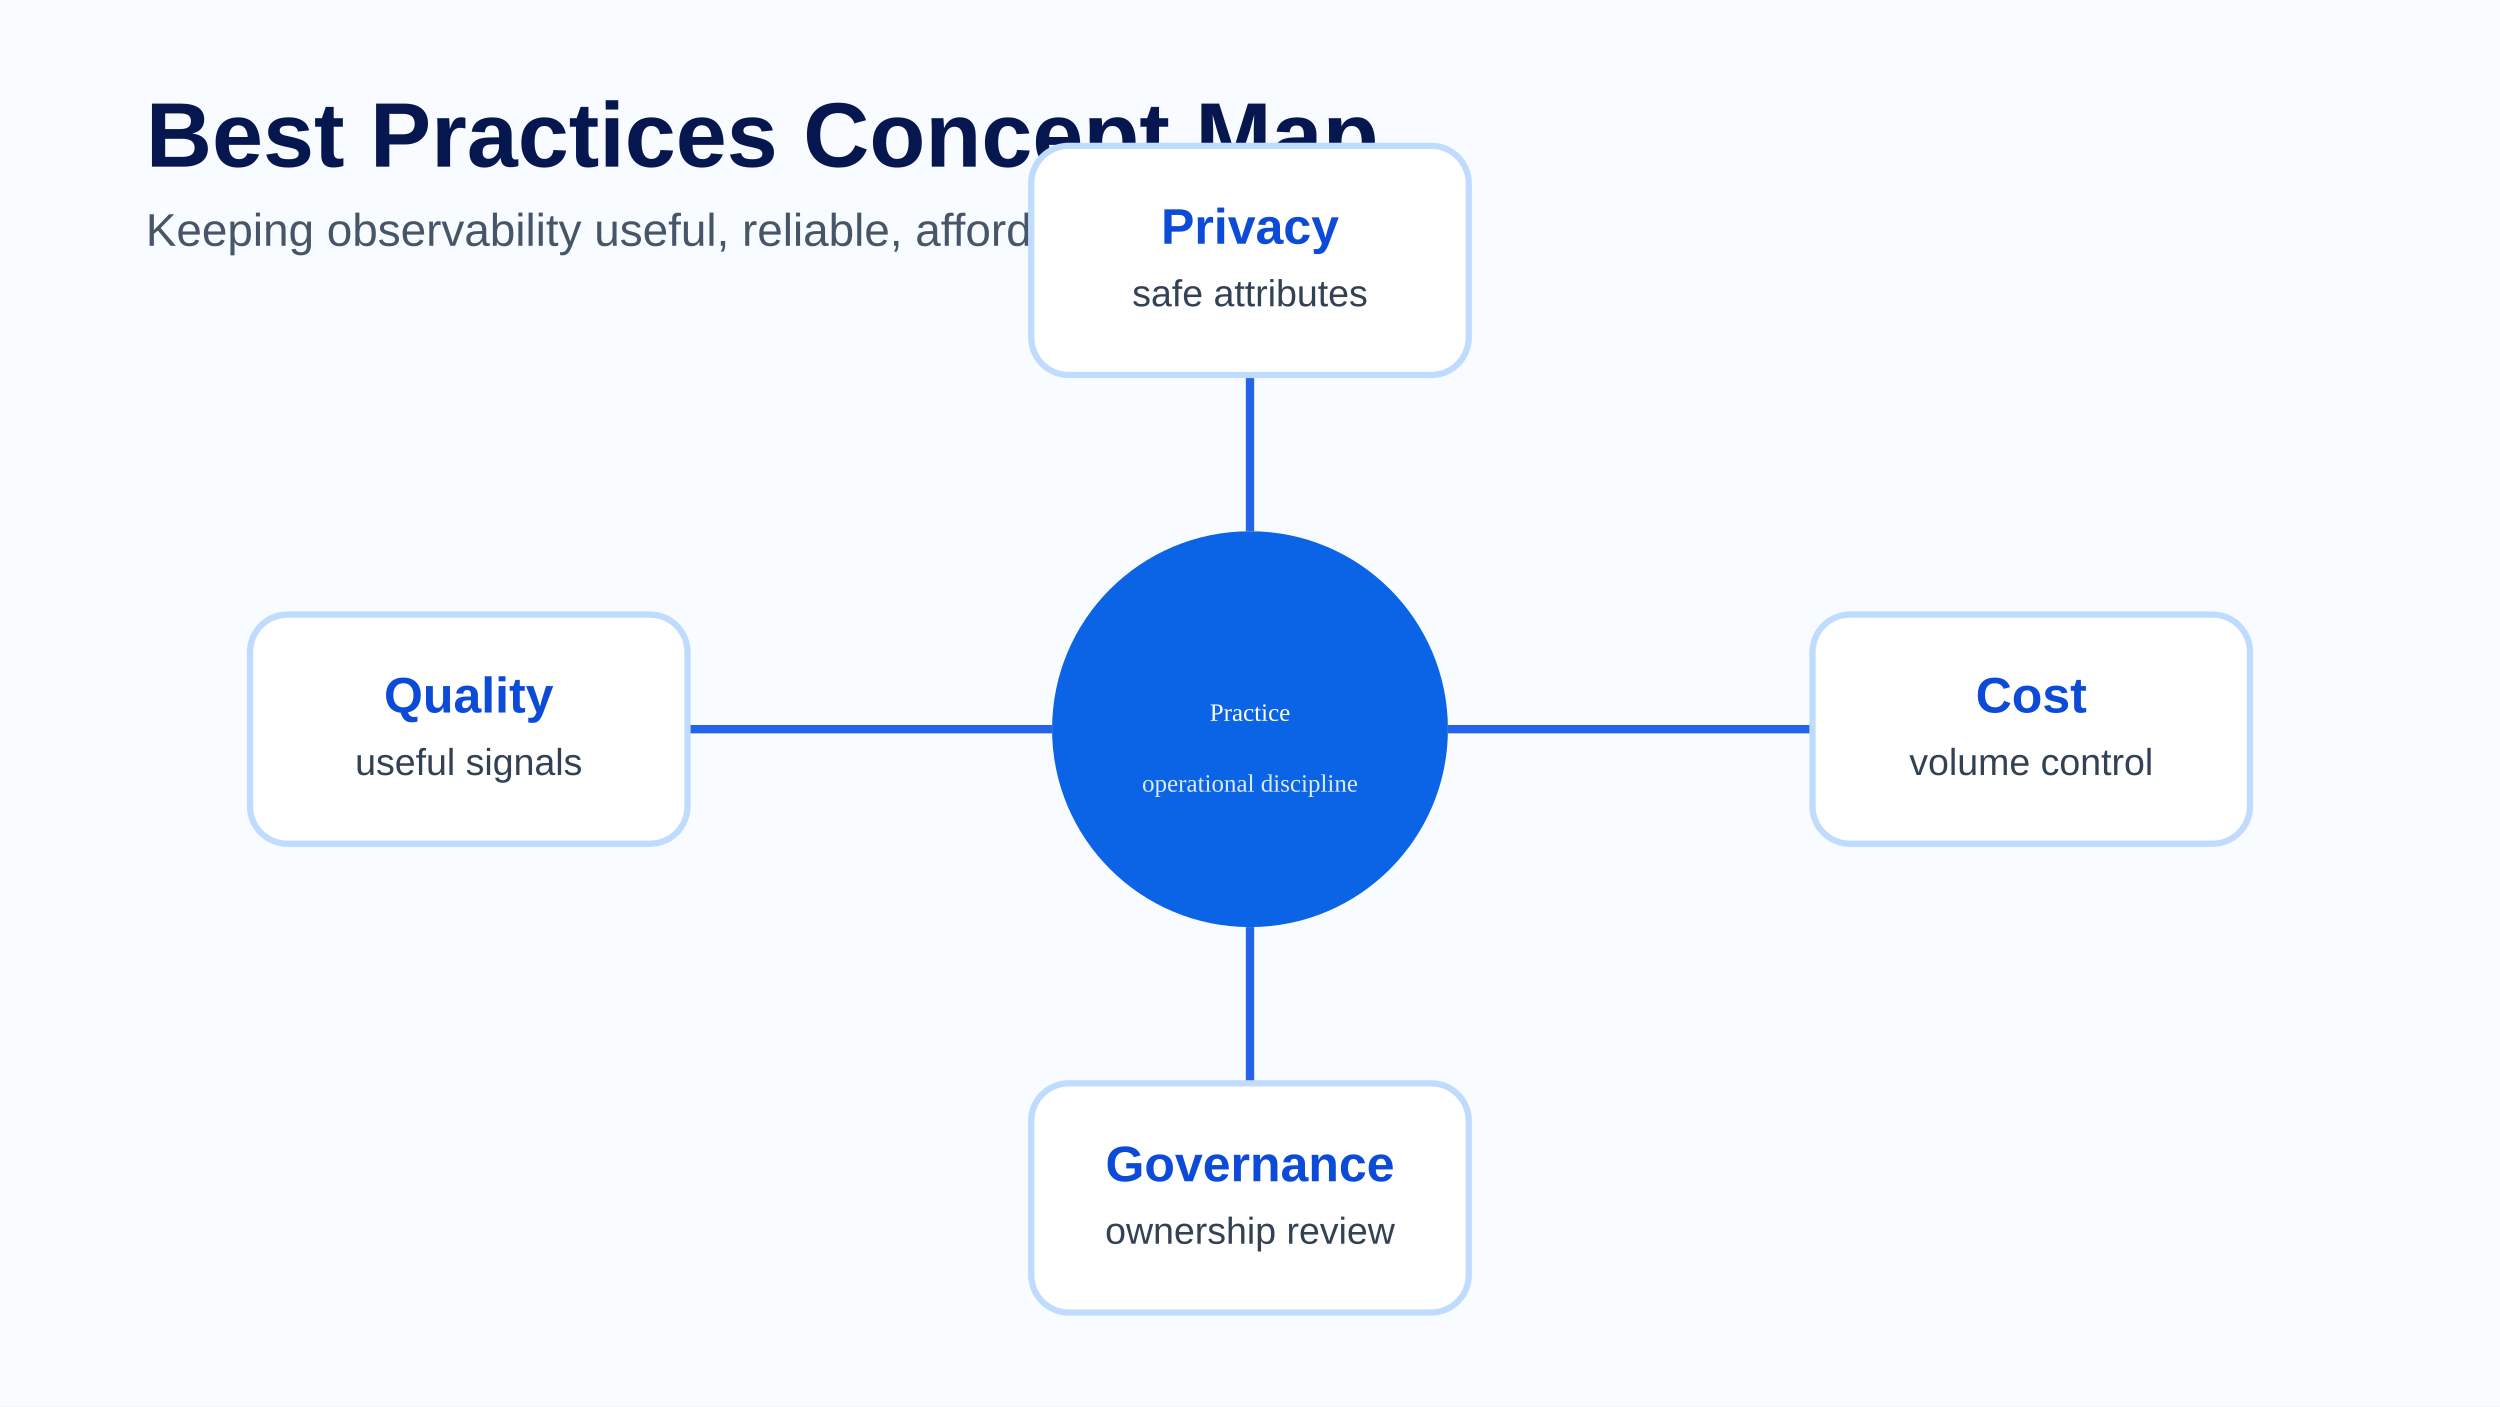
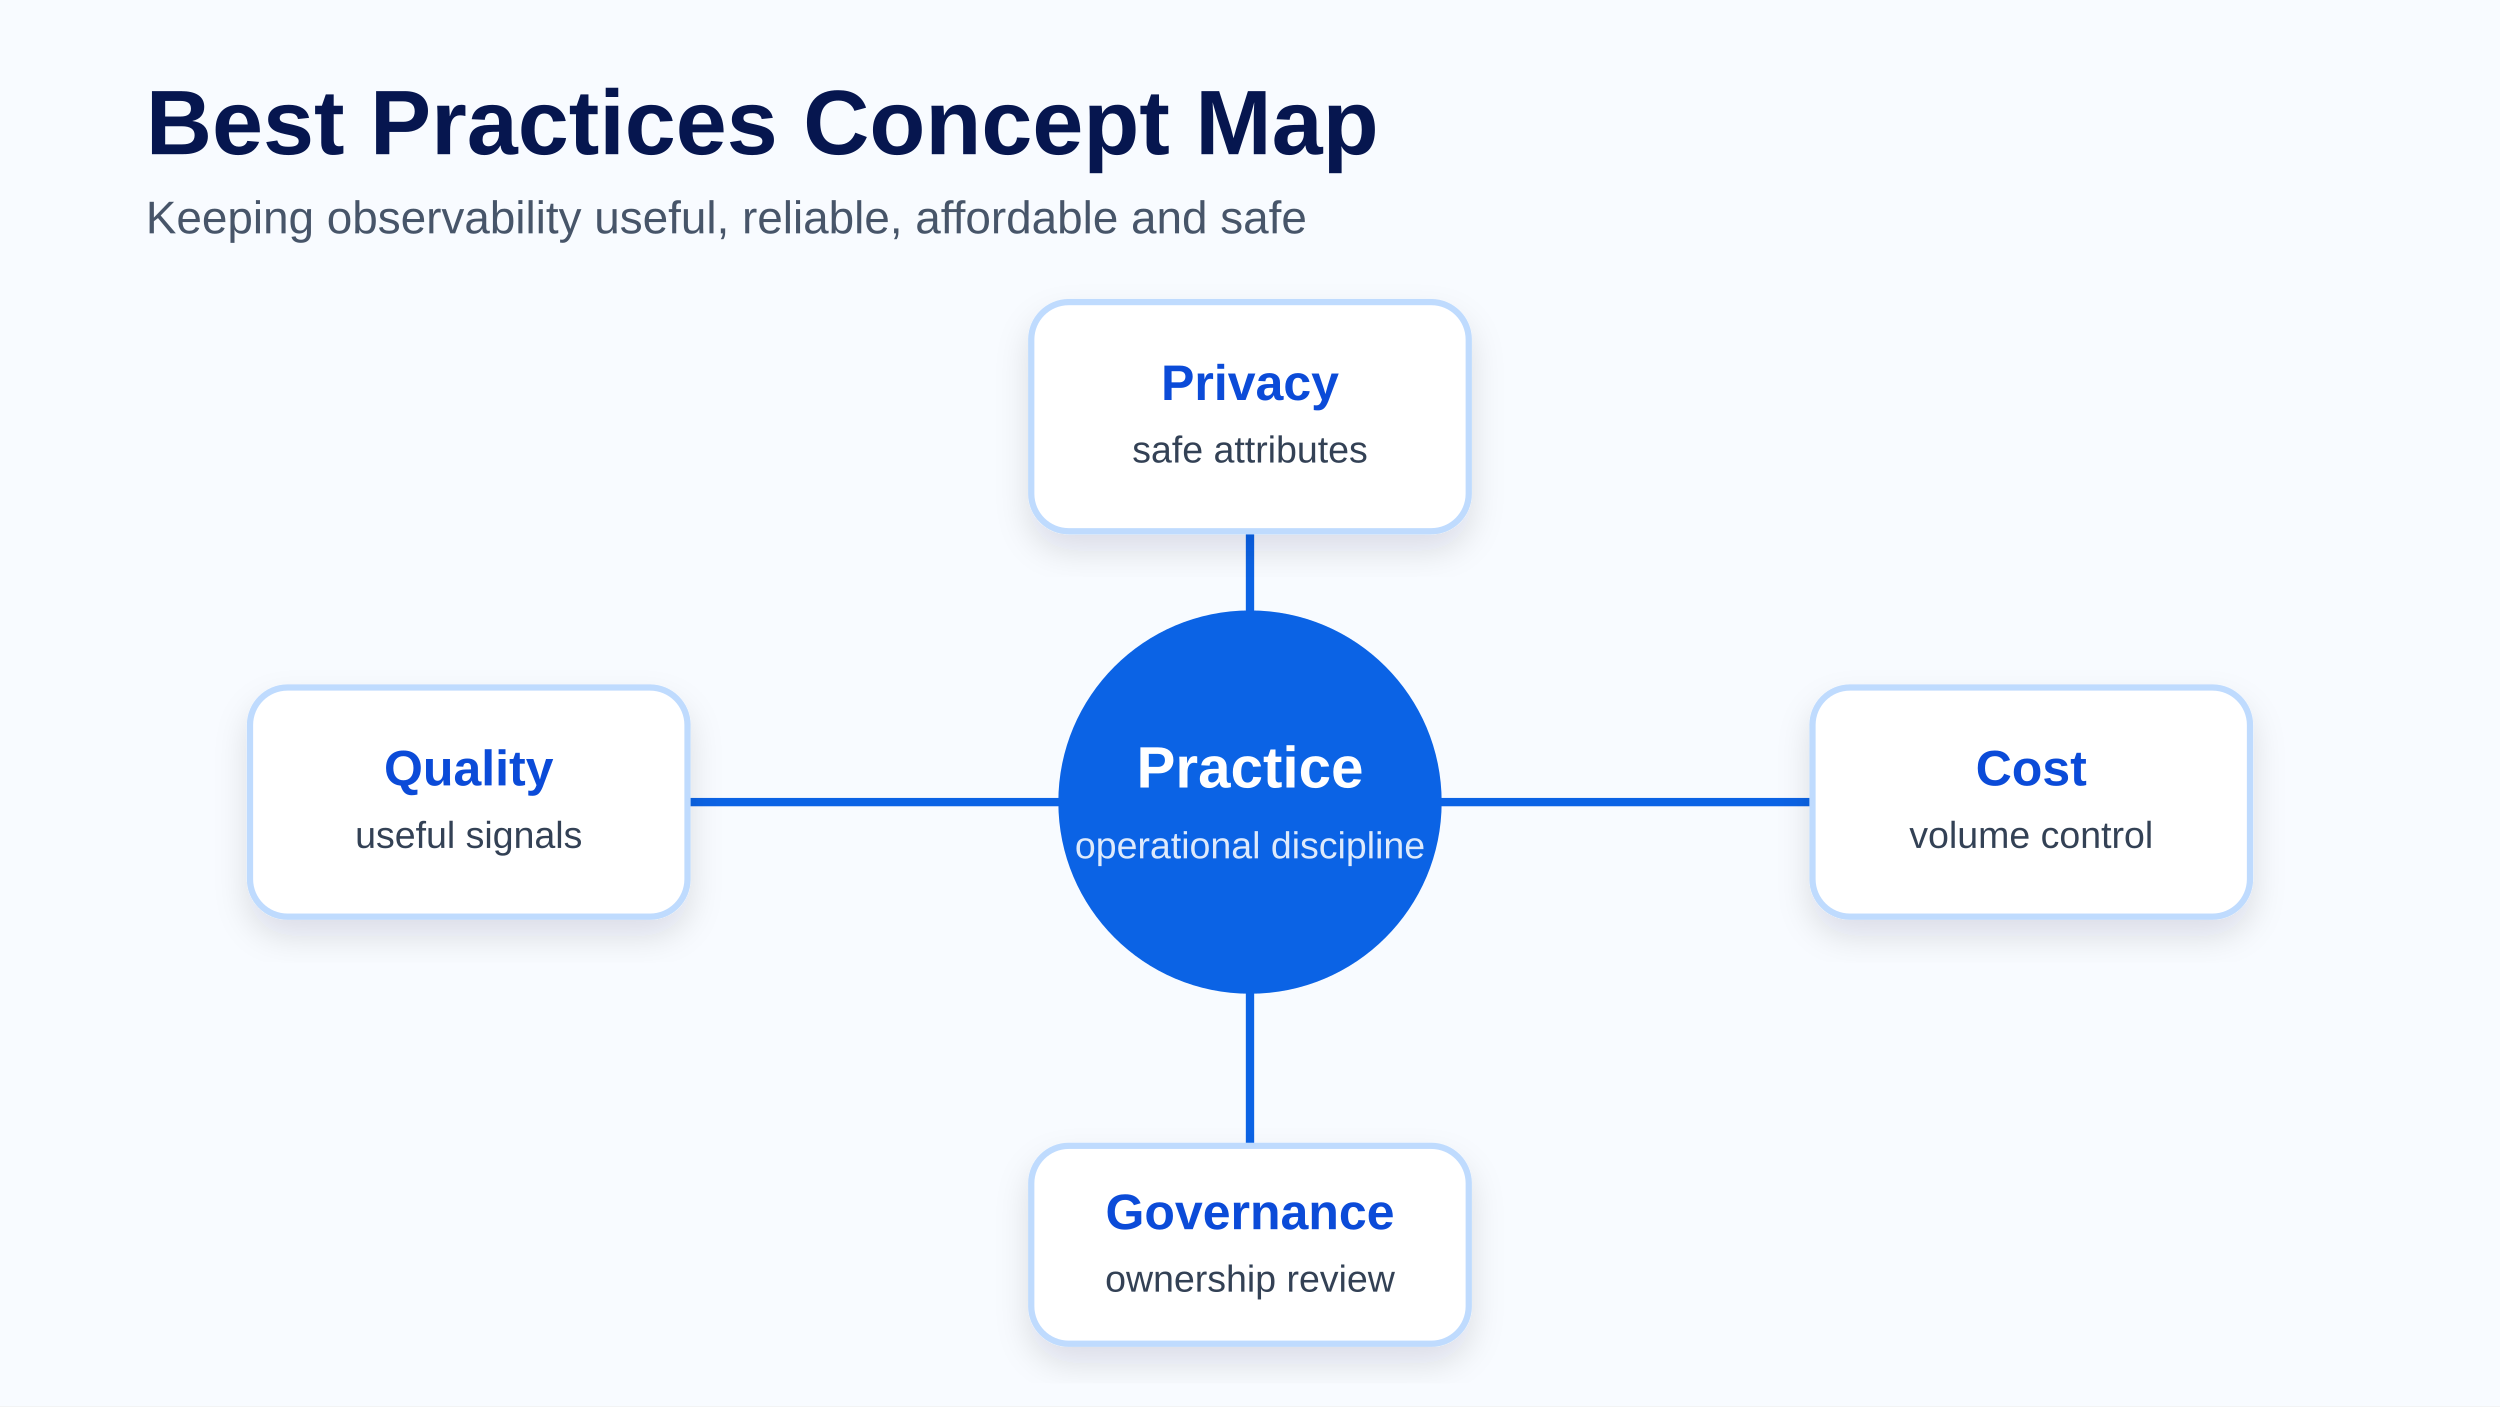
- <svg xmlns="http://www.w3.org/2000/svg" viewBox="0 0 1200 675">
-   <style>.t{font:700 44px Arial;fill:#06164f}.s{font:400 22px Arial;fill:#475569}.h{font:700 24px Arial;fill:#0b4bd8}.b{font:500 18px Arial;fill:#334155}.c{fill:#fff;stroke:#bfdbfe;stroke-width:3}.l{stroke:#2563eb;stroke-width:4}</style>
+ <svg xmlns="http://www.w3.org/2000/svg" viewBox="0 0 1200 675" role="img" aria-labelledby="title desc">
+   <defs>
+     <filter id="shadow" x="-20%" y="-20%" width="140%" height="140%">
+       <feDropShadow dx="0" dy="8" stdDeviation="8" flood-color="#0f172a" flood-opacity="0.12" />
+     </filter>
+     <style>.t{font:700 44px Arial,sans-serif;fill:#06164f}.s{font:400 22px Arial,sans-serif;fill:#475569}.h{font:700 24px Arial,sans-serif;fill:#0b4bd8}.b{font:500 18px Arial,sans-serif;fill:#334155}.c{fill:#fff;stroke:#bfdbfe;stroke-width:3;filter:url(#shadow)}.l{stroke:#0b63e5;stroke-width:4;stroke-linecap:round}</style>
+   </defs>
  <rect width="1200" height="675" fill="#f8fbff" />
-   <text x="70" y="80" class="t">Best Practices Concept Map</text>
-   <text x="70" y="118" class="s">Keeping observability useful, reliable, affordable and safe</text>
-   <circle cx="600" cy="350" r="95" fill="#0b63e5" />
-   <text x="600" y="346" text-anchor="middle" font="700 28px Arial" fill="#fff">Practice</text>
-   <text x="600" y="380" text-anchor="middle" font="500 18px Arial" fill="#dbeafe">operational discipline</text>
-   <line x1="505" y1="350" x2="330" y2="350" class="l" />
-   <line x1="695" y1="350" x2="870" y2="350" class="l" />
-   <line x1="600" y1="255" x2="600" y2="180" class="l" />
-   <line x1="600" y1="445" x2="600" y2="520" class="l" />
-   <rect x="120" y="295" width="210" height="110" rx="18" class="c" />
-   <text x="225" y="342" text-anchor="middle" class="h">Quality</text>
-   <text x="225" y="372" text-anchor="middle" class="b">useful signals</text>
-   <rect x="870" y="295" width="210" height="110" rx="18" class="c" />
-   <text x="975" y="342" text-anchor="middle" class="h">Cost</text>
-   <text x="975" y="372" text-anchor="middle" class="b">volume control</text>
-   <rect x="495" y="70" width="210" height="110" rx="18" class="c" />
-   <text x="600" y="117" text-anchor="middle" class="h">Privacy</text>
-   <text x="600" y="147" text-anchor="middle" class="b">safe attributes</text>
-   <rect x="495" y="520" width="210" height="110" rx="18" class="c" />
-   <text x="600" y="567" text-anchor="middle" class="h">Governance</text>
-   <text x="600" y="597" text-anchor="middle" class="b">ownership review</text>
+   <text x="70" y="74" class="t">Best Practices Concept Map</text>
+   <text x="70" y="112" class="s">Keeping observability useful, reliable, affordable and safe</text>
+   <circle cx="600" cy="385" r="92" fill="#0b63e5" />
+   <text x="600" y="378" text-anchor="middle" font-family="Arial,sans-serif" font-size="28" font-weight="700" fill="#fff">Practice</text>
+   <text x="600" y="412" text-anchor="middle" font-family="Arial,sans-serif" font-size="18" font-weight="500" fill="#fff" opacity="0.86">operational discipline</text>
+   <line x1="508" y1="385" x2="330" y2="385" class="l" />
+   <line x1="692" y1="385" x2="870" y2="385" class="l" />
+   <line x1="600" y1="293" x2="600" y2="210" class="l" />
+   <line x1="600" y1="477" x2="600" y2="550" class="l" />
+   <rect x="120" y="330" width="210" height="110" rx="18" class="c" />
+   <text x="225" y="377" text-anchor="middle" class="h">Quality</text>
+   <text x="225" y="407" text-anchor="middle" class="b">useful signals</text>
+   <rect x="495" y="145" width="210" height="110" rx="18" class="c" />
+   <text x="600" y="192" text-anchor="middle" class="h">Privacy</text>
+   <text x="600" y="222" text-anchor="middle" class="b">safe attributes</text>
+   <rect x="870" y="330" width="210" height="110" rx="18" class="c" />
+   <text x="975" y="377" text-anchor="middle" class="h">Cost</text>
+   <text x="975" y="407" text-anchor="middle" class="b">volume control</text>
+   <rect x="495" y="550" width="210" height="95" rx="18" class="c" />
+   <text x="600" y="590" text-anchor="middle" class="h">Governance</text>
+   <text x="600" y="620" text-anchor="middle" class="b">ownership review</text>
</svg>
